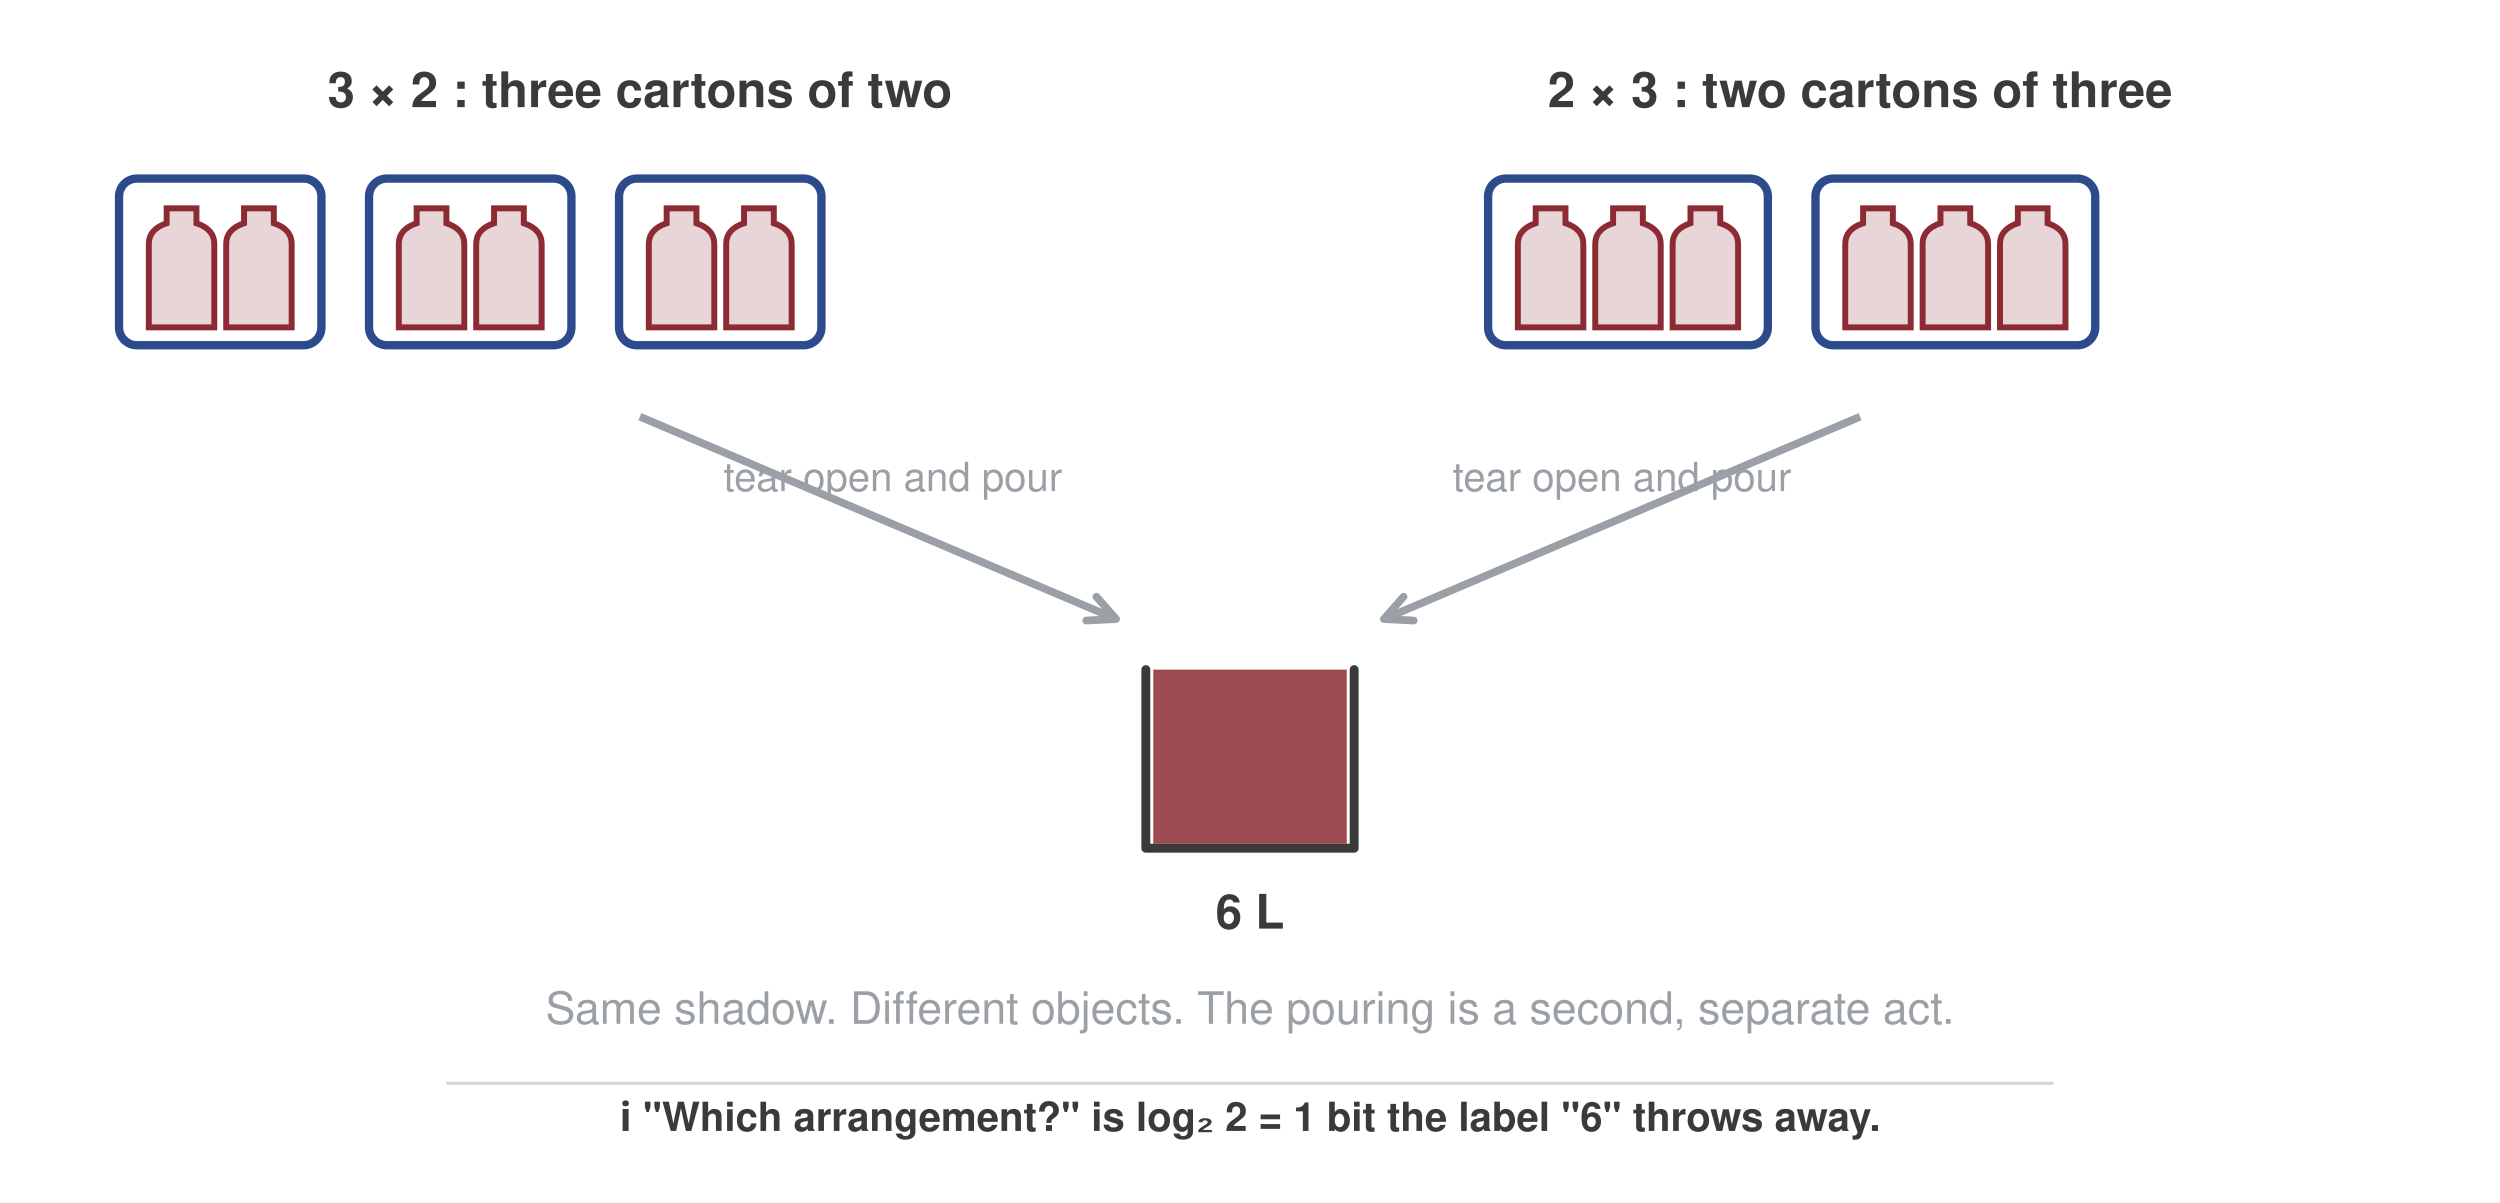
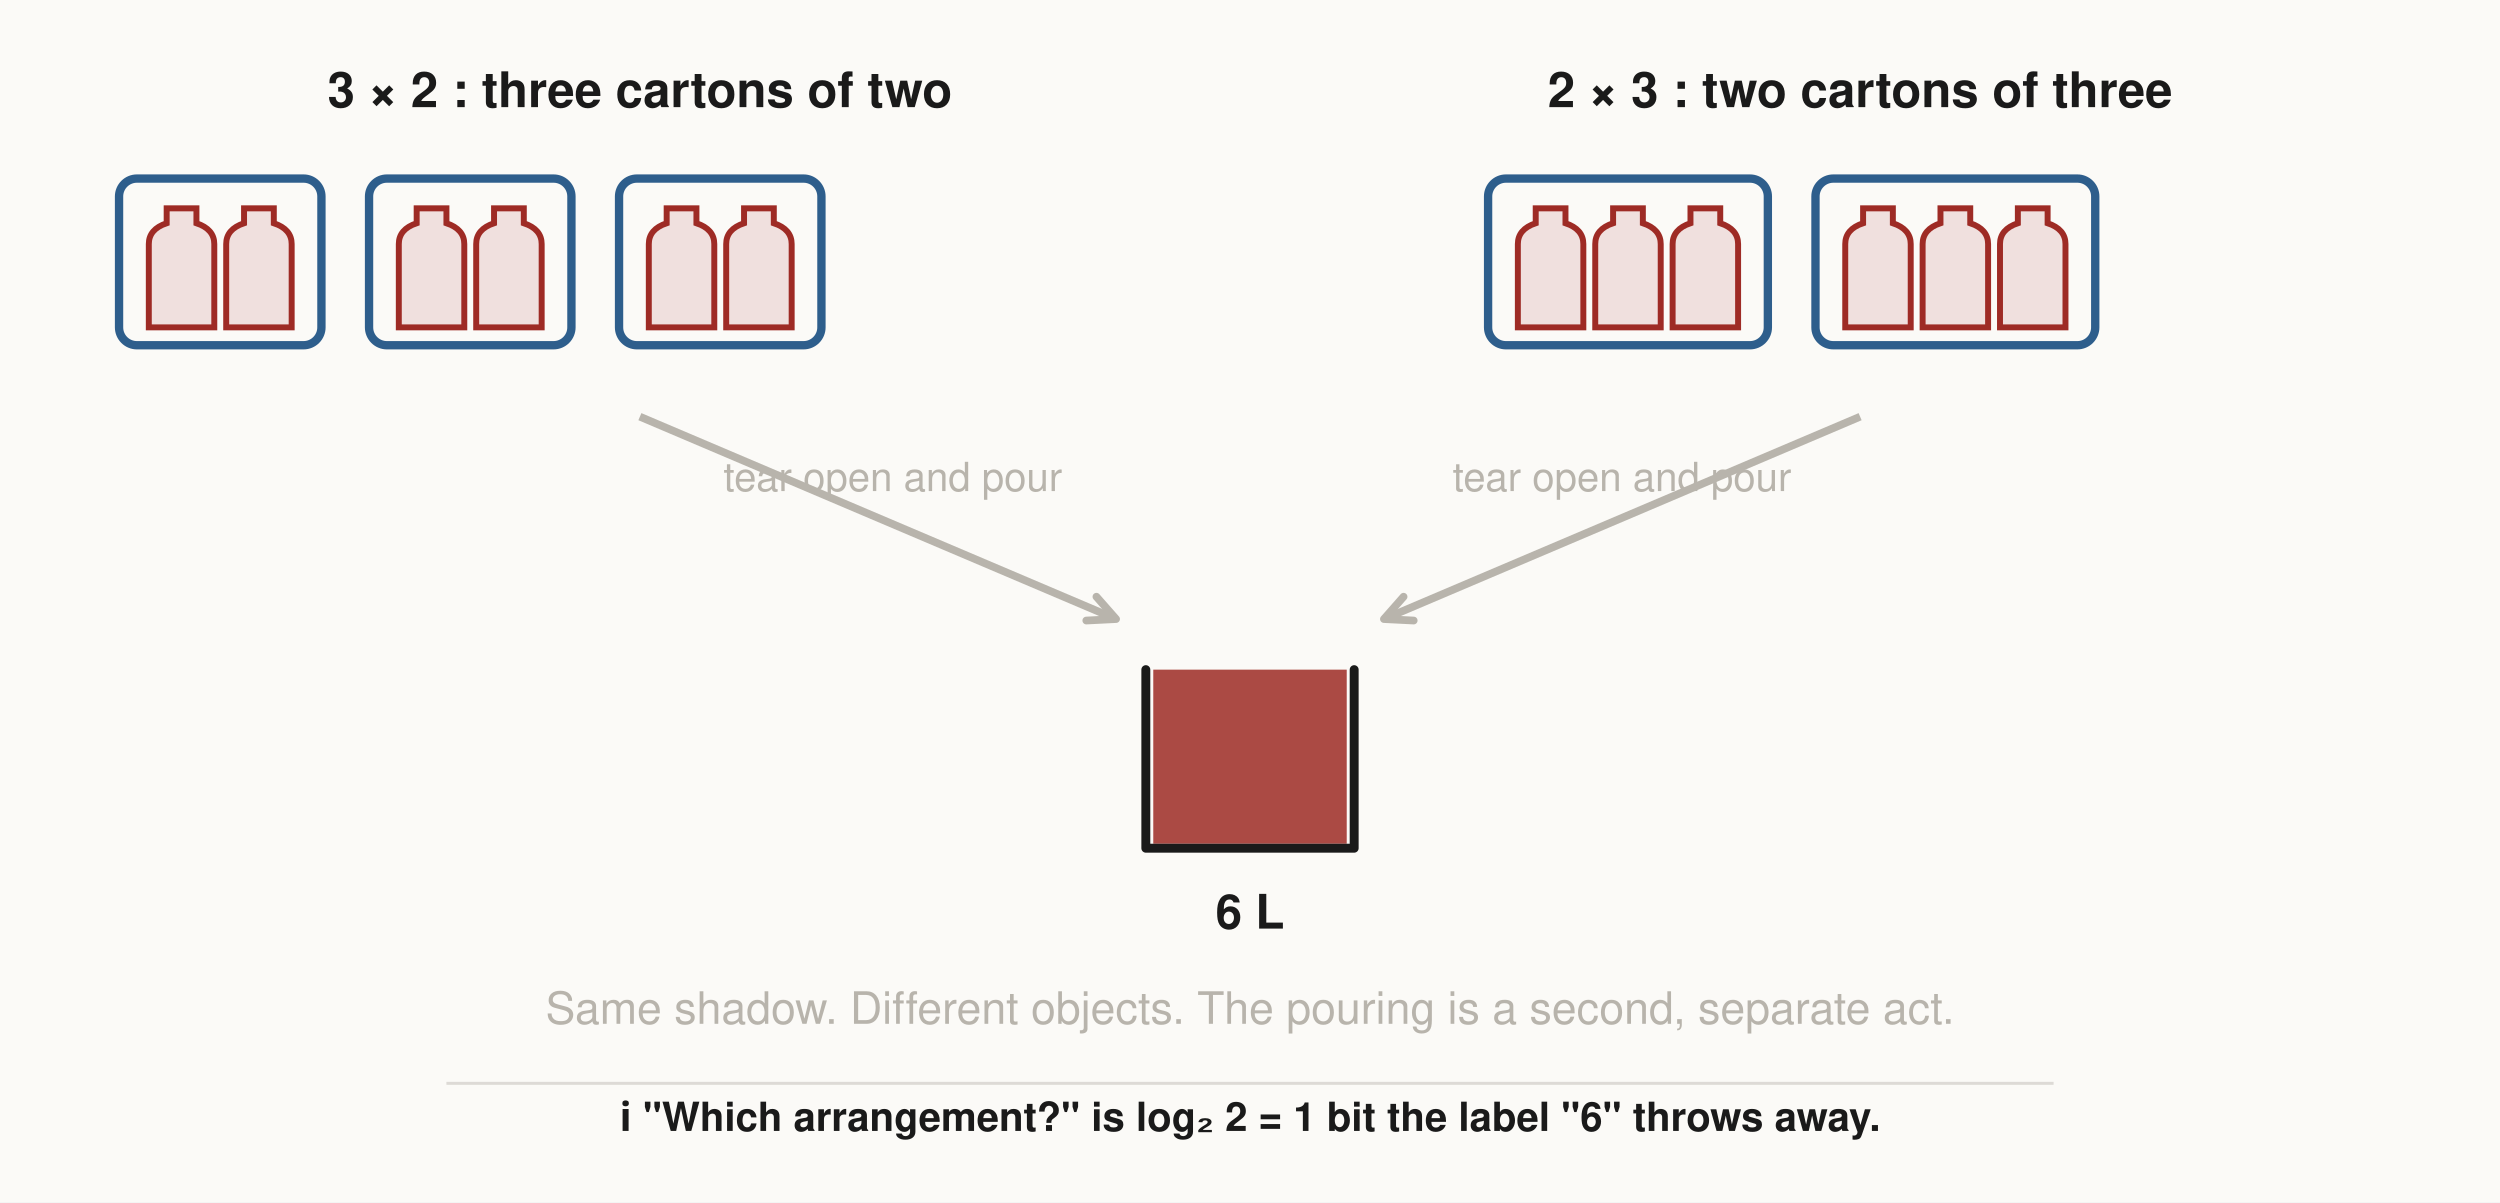
- <svg xmlns="http://www.w3.org/2000/svg" viewBox="0 0 840 404" font-family="Helvetica, Arial, sans-serif">
-   <rect width="840" height="404" fill="white" />
-   <text x="215" y="36" font-size="16.5" fill="#3A3A3A" text-anchor="middle" font-weight="bold">3 × 2 : three cartons of two</text>
-   <rect x="40" y="60" width="68.0" height="56.0" rx="6" fill="none" stroke="#2B4B8C" stroke-width="2.8" />
-   <path d="M 50.0 110.0 L 50.0 82.0 Q 50.0 77.0 56.0 75.0 L 56.0 70.0 L 66.0 70.0 L 66.0 75.0 Q 72.0 77.0 72.0 82.0 L 72.0 110.0 Z" fill="#E8D5D7" stroke="#8C2B33" stroke-width="2" />
-   <path d="M 76.0 110.0 L 76.0 82.0 Q 76.0 77.0 82.0 75.0 L 82.0 70.0 L 92.0 70.0 L 92.0 75.0 Q 98.0 77.0 98.0 82.0 L 98.0 110.0 Z" fill="#E8D5D7" stroke="#8C2B33" stroke-width="2" />
-   <rect x="124.0" y="60" width="68.0" height="56.0" rx="6" fill="none" stroke="#2B4B8C" stroke-width="2.8" />
-   <path d="M 134.0 110.0 L 134.0 82.0 Q 134.0 77.0 140.0 75.0 L 140.0 70.0 L 150.0 70.0 L 150.0 75.0 Q 156.0 77.0 156.0 82.0 L 156.0 110.0 Z" fill="#E8D5D7" stroke="#8C2B33" stroke-width="2" />
-   <path d="M 160.0 110.0 L 160.0 82.0 Q 160.0 77.0 166.0 75.0 L 166.0 70.0 L 176.0 70.0 L 176.0 75.0 Q 182.0 77.0 182.0 82.0 L 182.0 110.0 Z" fill="#E8D5D7" stroke="#8C2B33" stroke-width="2" />
-   <rect x="208.0" y="60" width="68.0" height="56.0" rx="6" fill="none" stroke="#2B4B8C" stroke-width="2.8" />
-   <path d="M 218.0 110.0 L 218.0 82.0 Q 218.0 77.0 224.0 75.0 L 224.0 70.0 L 234.0 70.0 L 234.0 75.0 Q 240.0 77.0 240.0 82.0 L 240.0 110.0 Z" fill="#E8D5D7" stroke="#8C2B33" stroke-width="2" />
-   <path d="M 244.0 110.0 L 244.0 82.0 Q 244.0 77.0 250.0 75.0 L 250.0 70.0 L 260.0 70.0 L 260.0 75.0 Q 266.0 77.0 266.0 82.0 L 266.0 110.0 Z" fill="#E8D5D7" stroke="#8C2B33" stroke-width="2" />
-   <text x="625" y="36" font-size="16.5" fill="#3A3A3A" text-anchor="middle" font-weight="bold">2 × 3 : two cartons of three</text>
-   <rect x="500" y="60" width="94.0" height="56.0" rx="6" fill="none" stroke="#2B4B8C" stroke-width="2.8" />
-   <path d="M 510.0 110.0 L 510.0 82.0 Q 510.0 77.0 516.0 75.0 L 516.0 70.0 L 526.0 70.0 L 526.0 75.0 Q 532.0 77.0 532.0 82.0 L 532.0 110.0 Z" fill="#E8D5D7" stroke="#8C2B33" stroke-width="2" />
-   <path d="M 536.0 110.0 L 536.0 82.0 Q 536.0 77.0 542.0 75.0 L 542.0 70.0 L 552.0 70.0 L 552.0 75.0 Q 558.0 77.0 558.0 82.0 L 558.0 110.0 Z" fill="#E8D5D7" stroke="#8C2B33" stroke-width="2" />
-   <path d="M 562.0 110.0 L 562.0 82.0 Q 562.0 77.0 568.0 75.0 L 568.0 70.0 L 578.0 70.0 L 578.0 75.0 Q 584.0 77.0 584.0 82.0 L 584.0 110.0 Z" fill="#E8D5D7" stroke="#8C2B33" stroke-width="2" />
-   <rect x="610.0" y="60" width="94.0" height="56.0" rx="6" fill="none" stroke="#2B4B8C" stroke-width="2.8" />
-   <path d="M 620.0 110.0 L 620.0 82.0 Q 620.0 77.0 626.0 75.0 L 626.0 70.0 L 636.0 70.0 L 636.0 75.0 Q 642.0 77.0 642.0 82.0 L 642.0 110.0 Z" fill="#E8D5D7" stroke="#8C2B33" stroke-width="2" />
-   <path d="M 646.0 110.0 L 646.0 82.0 Q 646.0 77.0 652.0 75.0 L 652.0 70.0 L 662.0 70.0 L 662.0 75.0 Q 668.0 77.0 668.0 82.0 L 668.0 110.0 Z" fill="#E8D5D7" stroke="#8C2B33" stroke-width="2" />
-   <path d="M 672.0 110.0 L 672.0 82.0 Q 672.0 77.0 678.0 75.0 L 678.0 70.0 L 688.0 70.0 L 688.0 75.0 Q 694.0 77.0 694.0 82.0 L 694.0 110.0 Z" fill="#E8D5D7" stroke="#8C2B33" stroke-width="2" />
-   <line x1="215" y1="140" x2="375" y2="208" stroke="#9AA0A6" stroke-width="2.6" />
-   <path d="M 375 208 L 365.0 208.5 M 375 208 L 368.4 200.5" stroke="#9AA0A6" stroke-width="2.6" fill="none" stroke-linecap="round" />
-   <line x1="625" y1="140" x2="465" y2="208" stroke="#9AA0A6" stroke-width="2.6" />
-   <path d="M 465 208 L 471.6 200.5 M 465 208 L 475.0 208.5" stroke="#9AA0A6" stroke-width="2.6" fill="none" stroke-linecap="round" />
-   <text x="300" y="165" font-size="13.5" fill="#9AA0A6" text-anchor="middle" font-weight="normal">tear open and pour</text>
-   <text x="545" y="165" font-size="13.5" fill="#9AA0A6" text-anchor="middle" font-weight="normal">tear open and pour</text>
-   <rect x="387.5" y="225" width="65" height="58.5" fill="#8C2B33" opacity="0.85" />
-   <path d="M 385 225 L 385 285 L 455 285 L 455 225" fill="none" stroke="#3A3A3A" stroke-width="3" stroke-linejoin="round" stroke-linecap="round" />
-   <text x="420" y="312" font-size="16" fill="#3A3A3A" text-anchor="middle" font-weight="bold">6 L</text>
-   <text x="420" y="344" font-size="15" fill="#9AA0A6" text-anchor="middle" font-weight="normal">Same shadow. Different objects. The pouring is a second, separate act.</text>
-   <line x1="150.0" y1="364" x2="690.0" y2="364" stroke="#9AA0A6" stroke-width="1" opacity="0.45" />
-   <text x="420" y="380" font-size="13.5" fill="#3A3A3A" text-anchor="middle" font-weight="bold">ℹ  "Which arrangement?" is log₂ 2 = 1 bit the label "6" throws away.</text>
+ <svg xmlns="http://www.w3.org/2000/svg" viewBox="0 0 840 404" font-family="'Helvetica Neue', 'Arial Narrow', Helvetica, Arial, sans-serif">
+   <rect width="840" height="404" fill="#FBFAF7" />
+   <text x="215" y="36" font-size="16.5" fill="#1A1A1A" text-anchor="middle" font-weight="bold" style="font-variant-numeric:tabular-nums">3 × 2 : three cartons of two</text>
+   <rect x="40" y="60" width="68.0" height="56.0" rx="6" fill="none" stroke="#2E5E8C" stroke-width="2.8" />
+   <path d="M 50.0 110.0 L 50.0 82.0 Q 50.0 77.0 56.0 75.0 L 56.0 70.0 L 66.0 70.0 L 66.0 75.0 Q 72.0 77.0 72.0 82.0 L 72.0 110.0 Z" fill="#F0E0DE" stroke="#9E2B25" stroke-width="2" />
+   <path d="M 76.0 110.0 L 76.0 82.0 Q 76.0 77.0 82.0 75.0 L 82.0 70.0 L 92.0 70.0 L 92.0 75.0 Q 98.0 77.0 98.0 82.0 L 98.0 110.0 Z" fill="#F0E0DE" stroke="#9E2B25" stroke-width="2" />
+   <rect x="124.0" y="60" width="68.0" height="56.0" rx="6" fill="none" stroke="#2E5E8C" stroke-width="2.8" />
+   <path d="M 134.0 110.0 L 134.0 82.0 Q 134.0 77.0 140.0 75.0 L 140.0 70.0 L 150.0 70.0 L 150.0 75.0 Q 156.0 77.0 156.0 82.0 L 156.0 110.0 Z" fill="#F0E0DE" stroke="#9E2B25" stroke-width="2" />
+   <path d="M 160.0 110.0 L 160.0 82.0 Q 160.0 77.0 166.0 75.0 L 166.0 70.0 L 176.0 70.0 L 176.0 75.0 Q 182.0 77.0 182.0 82.0 L 182.0 110.0 Z" fill="#F0E0DE" stroke="#9E2B25" stroke-width="2" />
+   <rect x="208.0" y="60" width="68.0" height="56.0" rx="6" fill="none" stroke="#2E5E8C" stroke-width="2.8" />
+   <path d="M 218.0 110.0 L 218.0 82.0 Q 218.0 77.0 224.0 75.0 L 224.0 70.0 L 234.0 70.0 L 234.0 75.0 Q 240.0 77.0 240.0 82.0 L 240.0 110.0 Z" fill="#F0E0DE" stroke="#9E2B25" stroke-width="2" />
+   <path d="M 244.0 110.0 L 244.0 82.0 Q 244.0 77.0 250.0 75.0 L 250.0 70.0 L 260.0 70.0 L 260.0 75.0 Q 266.0 77.0 266.0 82.0 L 266.0 110.0 Z" fill="#F0E0DE" stroke="#9E2B25" stroke-width="2" />
+   <text x="625" y="36" font-size="16.5" fill="#1A1A1A" text-anchor="middle" font-weight="bold" style="font-variant-numeric:tabular-nums">2 × 3 : two cartons of three</text>
+   <rect x="500" y="60" width="94.0" height="56.0" rx="6" fill="none" stroke="#2E5E8C" stroke-width="2.8" />
+   <path d="M 510.0 110.0 L 510.0 82.0 Q 510.0 77.0 516.0 75.0 L 516.0 70.0 L 526.0 70.0 L 526.0 75.0 Q 532.0 77.0 532.0 82.0 L 532.0 110.0 Z" fill="#F0E0DE" stroke="#9E2B25" stroke-width="2" />
+   <path d="M 536.0 110.0 L 536.0 82.0 Q 536.0 77.0 542.0 75.0 L 542.0 70.0 L 552.0 70.0 L 552.0 75.0 Q 558.0 77.0 558.0 82.0 L 558.0 110.0 Z" fill="#F0E0DE" stroke="#9E2B25" stroke-width="2" />
+   <path d="M 562.0 110.0 L 562.0 82.0 Q 562.0 77.0 568.0 75.0 L 568.0 70.0 L 578.0 70.0 L 578.0 75.0 Q 584.0 77.0 584.0 82.0 L 584.0 110.0 Z" fill="#F0E0DE" stroke="#9E2B25" stroke-width="2" />
+   <rect x="610.0" y="60" width="94.0" height="56.0" rx="6" fill="none" stroke="#2E5E8C" stroke-width="2.8" />
+   <path d="M 620.0 110.0 L 620.0 82.0 Q 620.0 77.0 626.0 75.0 L 626.0 70.0 L 636.0 70.0 L 636.0 75.0 Q 642.0 77.0 642.0 82.0 L 642.0 110.0 Z" fill="#F0E0DE" stroke="#9E2B25" stroke-width="2" />
+   <path d="M 646.0 110.0 L 646.0 82.0 Q 646.0 77.0 652.0 75.0 L 652.0 70.0 L 662.0 70.0 L 662.0 75.0 Q 668.0 77.0 668.0 82.0 L 668.0 110.0 Z" fill="#F0E0DE" stroke="#9E2B25" stroke-width="2" />
+   <path d="M 672.0 110.0 L 672.0 82.0 Q 672.0 77.0 678.0 75.0 L 678.0 70.0 L 688.0 70.0 L 688.0 75.0 Q 694.0 77.0 694.0 82.0 L 694.0 110.0 Z" fill="#F0E0DE" stroke="#9E2B25" stroke-width="2" />
+   <line x1="215" y1="140" x2="375" y2="208" stroke="#B8B4AC" stroke-width="2.6" />
+   <path d="M 375 208 L 365.0 208.5 M 375 208 L 368.4 200.5" stroke="#B8B4AC" stroke-width="2.6" fill="none" stroke-linecap="round" />
+   <line x1="625" y1="140" x2="465" y2="208" stroke="#B8B4AC" stroke-width="2.6" />
+   <path d="M 465 208 L 471.6 200.5 M 465 208 L 475.0 208.5" stroke="#B8B4AC" stroke-width="2.6" fill="none" stroke-linecap="round" />
+   <text x="300" y="165" font-size="13.5" fill="#B8B4AC" text-anchor="middle" font-weight="normal" style="font-variant-numeric:tabular-nums">tear open and pour</text>
+   <text x="545" y="165" font-size="13.5" fill="#B8B4AC" text-anchor="middle" font-weight="normal" style="font-variant-numeric:tabular-nums">tear open and pour</text>
+   <rect x="387.5" y="225" width="65" height="58.5" fill="#9E2B25" opacity="0.85" />
+   <path d="M 385 225 L 385 285 L 455 285 L 455 225" fill="none" stroke="#1A1A1A" stroke-width="3" stroke-linejoin="round" stroke-linecap="round" />
+   <text x="420" y="312" font-size="16" fill="#1A1A1A" text-anchor="middle" font-weight="bold" style="font-variant-numeric:tabular-nums">6 L</text>
+   <text x="420" y="344" font-size="15" fill="#B8B4AC" text-anchor="middle" font-weight="normal" style="font-variant-numeric:tabular-nums">Same shadow. Different objects. The pouring is a second, separate act.</text>
+   <line x1="150.0" y1="364" x2="690.0" y2="364" stroke="#B8B4AC" stroke-width="1" opacity="0.45" />
+   <text x="420" y="380" font-size="13.5" fill="#1A1A1A" text-anchor="middle" font-weight="bold" style="font-variant-numeric:tabular-nums">ℹ  "Which arrangement?" is log₂ 2 = 1 bit the label "6" throws away.</text>
</svg>
